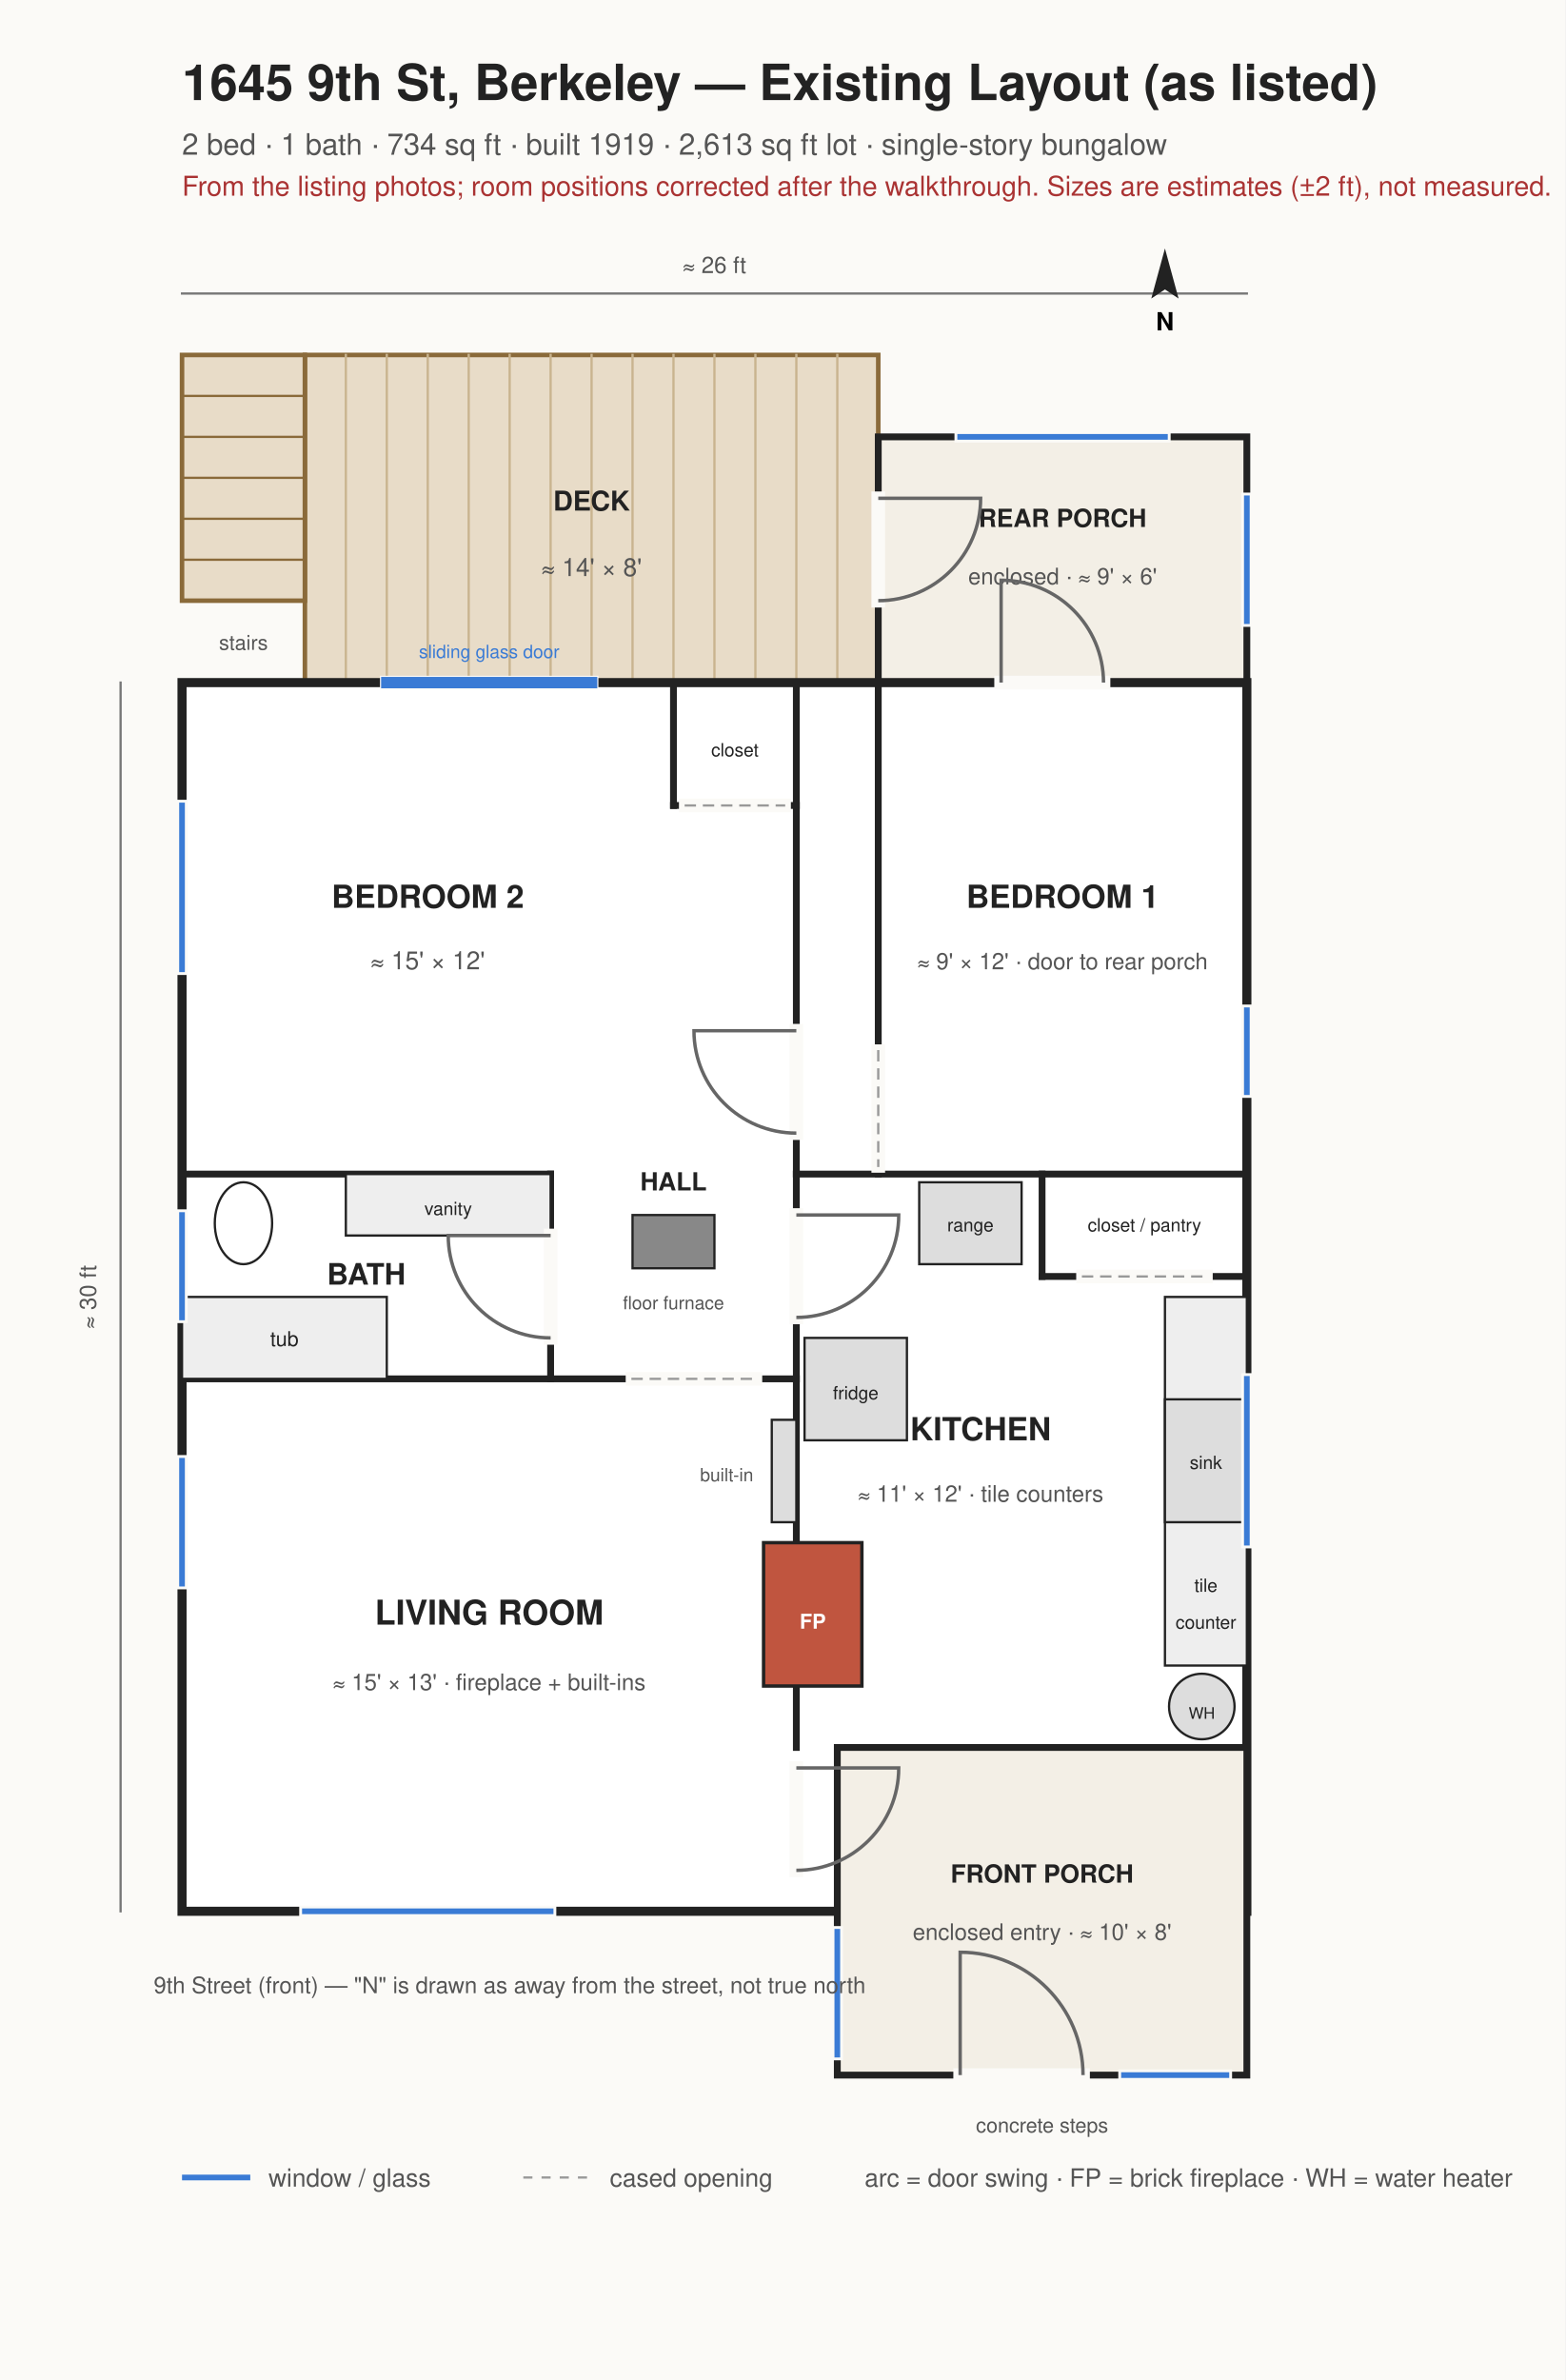
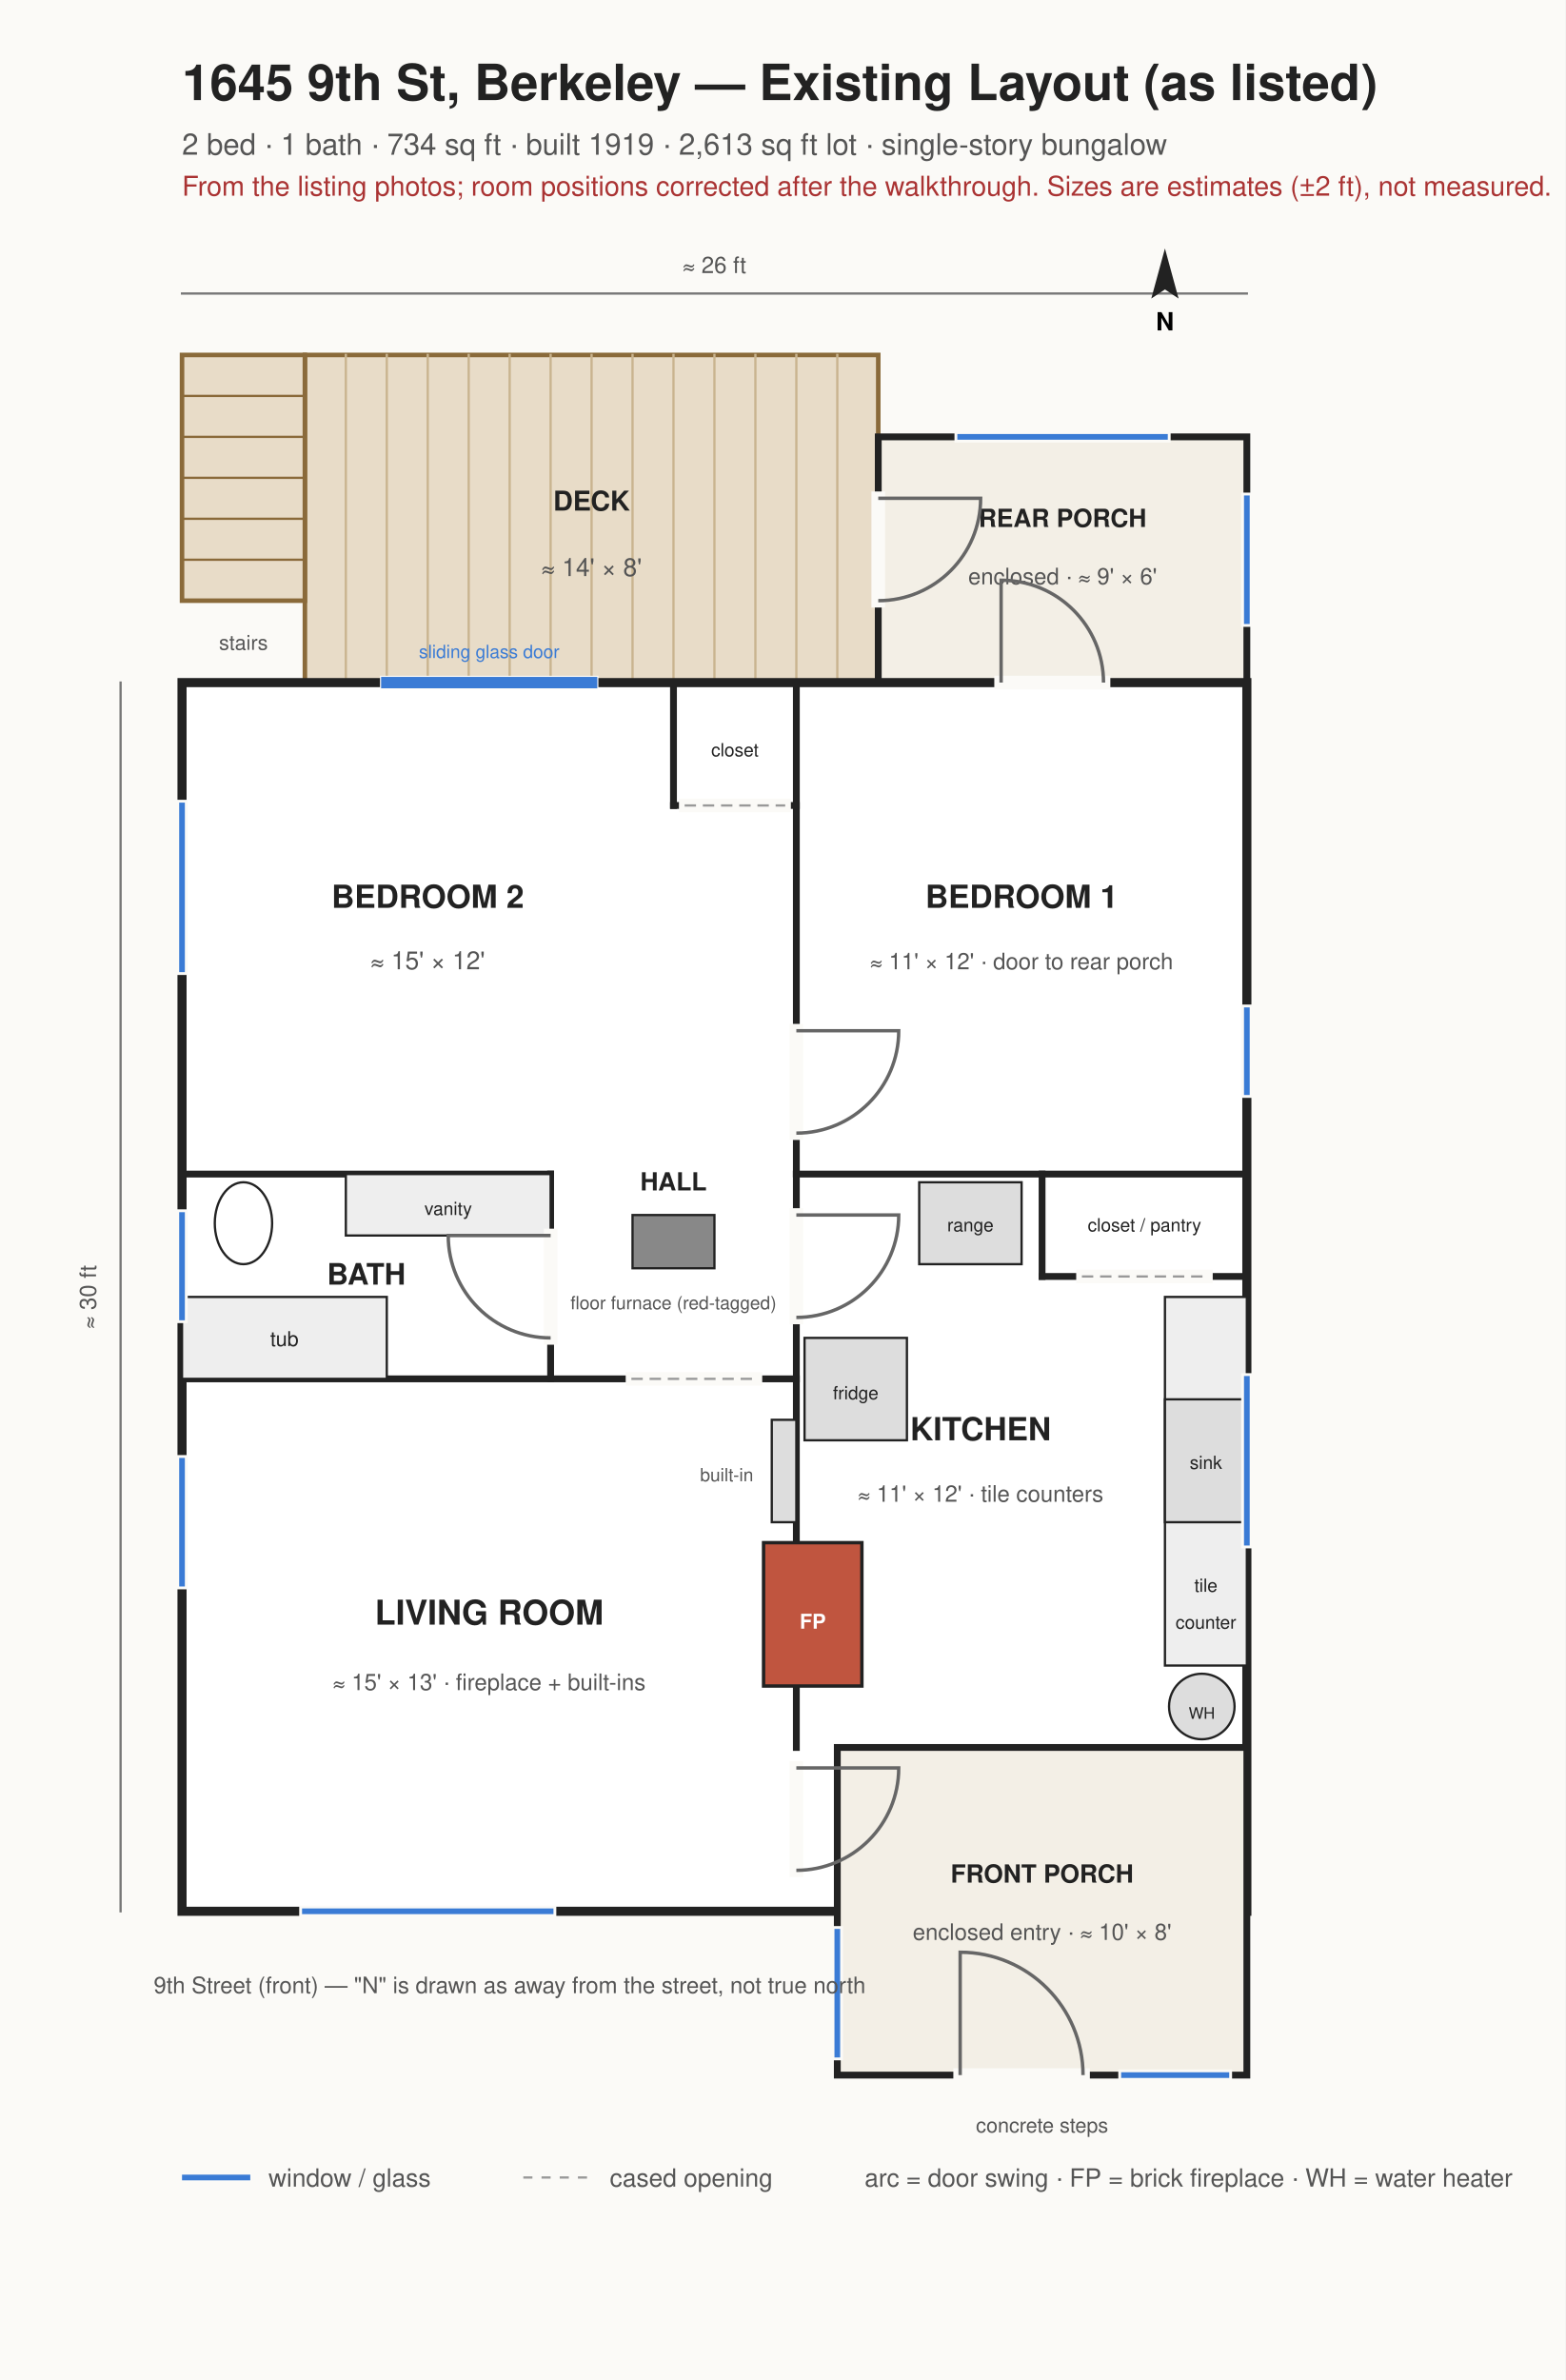
<svg xmlns="http://www.w3.org/2000/svg" width="688" height="1046" viewBox="0 0 688 1046" font-family="Helvetica, Arial, sans-serif">
  <rect width="688" height="1046" fill="#fbfaf7" />
  <text x="80" y="44" font-size="22" font-weight="bold" fill="#222">1645 9th St, Berkeley — Existing Layout (as listed)</text>
  <text x="80" y="68" font-size="13" fill="#555">2 bed · 1 bath · 734 sq ft · built 1919 · 2,613 sq ft lot · single-story bungalow</text>
  <text x="80" y="86" font-size="12" fill="#a33">From the listing photos; room positions corrected after the walkthrough. Sizes are estimates (±2 ft), not measured.</text>
  <rect x="134" y="156" width="252" height="144" fill="#e8dcc8" stroke="#8a6a3a" stroke-width="2" />
  <line x1="152" y1="156" x2="152" y2="300" stroke="#c9b48f" stroke-width="1" stroke-linecap="square" />
  <line x1="170" y1="156" x2="170" y2="300" stroke="#c9b48f" stroke-width="1" stroke-linecap="square" />
  <line x1="188" y1="156" x2="188" y2="300" stroke="#c9b48f" stroke-width="1" stroke-linecap="square" />
  <line x1="206" y1="156" x2="206" y2="300" stroke="#c9b48f" stroke-width="1" stroke-linecap="square" />
  <line x1="224" y1="156" x2="224" y2="300" stroke="#c9b48f" stroke-width="1" stroke-linecap="square" />
  <line x1="242" y1="156" x2="242" y2="300" stroke="#c9b48f" stroke-width="1" stroke-linecap="square" />
  <line x1="260" y1="156" x2="260" y2="300" stroke="#c9b48f" stroke-width="1" stroke-linecap="square" />
  <line x1="278" y1="156" x2="278" y2="300" stroke="#c9b48f" stroke-width="1" stroke-linecap="square" />
  <line x1="296" y1="156" x2="296" y2="300" stroke="#c9b48f" stroke-width="1" stroke-linecap="square" />
  <line x1="314" y1="156" x2="314" y2="300" stroke="#c9b48f" stroke-width="1" stroke-linecap="square" />
  <line x1="332" y1="156" x2="332" y2="300" stroke="#c9b48f" stroke-width="1" stroke-linecap="square" />
  <line x1="350" y1="156" x2="350" y2="300" stroke="#c9b48f" stroke-width="1" stroke-linecap="square" />
  <line x1="368" y1="156" x2="368" y2="300" stroke="#c9b48f" stroke-width="1" stroke-linecap="square" />
  <text x="260" y="224.4" font-size="12" text-anchor="middle" fill="#222" font-weight="bold">DECK</text>
  <text x="260" y="253.2" font-size="11" text-anchor="middle" fill="#555" font-weight="normal">≈ 14' × 8'</text>
  <rect x="80" y="156" width="54" height="108" fill="#e8dcc8" stroke="#8a6a3a" stroke-width="2" />
  <line x1="80" y1="174" x2="134" y2="174" stroke="#8a6a3a" stroke-width="1" stroke-linecap="square" />
  <line x1="80" y1="192" x2="134" y2="192" stroke="#8a6a3a" stroke-width="1" stroke-linecap="square" />
  <line x1="80" y1="210" x2="134" y2="210" stroke="#8a6a3a" stroke-width="1" stroke-linecap="square" />
  <line x1="80" y1="228" x2="134" y2="228" stroke="#8a6a3a" stroke-width="1" stroke-linecap="square" />
  <line x1="80" y1="246" x2="134" y2="246" stroke="#8a6a3a" stroke-width="1" stroke-linecap="square" />
  <text x="107.0" y="285.6" font-size="9" text-anchor="middle" fill="#555" font-weight="normal">stairs</text>
  <rect x="386" y="192" width="162" height="108" fill="#f3efe6" stroke="#222" stroke-width="3" />
  <text x="467.0" y="231.6" font-size="11" text-anchor="middle" fill="#222" font-weight="bold">REAR PORCH</text>
  <text x="467.0" y="256.8" font-size="10" text-anchor="middle" fill="#555" font-weight="normal">enclosed · ≈ 9' × 6'</text>
  <line x1="422" y1="192" x2="512" y2="192" stroke="#fbfaf7" stroke-width="5" stroke-linecap="square" />
  <line x1="422" y1="192" x2="512" y2="192" stroke="#3a7bd5" stroke-width="2.5" stroke-linecap="square" />
  <line x1="386" y1="219.0" x2="386" y2="264.0" stroke="#fbfaf7" stroke-width="6" stroke-linecap="square" />
  <path d="M386,219.0 L431.0,219.0 A45.0,45.0 0 0 1 386,264.0" fill="none" stroke="#666" stroke-width="1.5" />
  <line x1="548" y1="219.0" x2="548" y2="273.0" stroke="#fbfaf7" stroke-width="5" stroke-linecap="square" />
  <line x1="548" y1="219.0" x2="548" y2="273.0" stroke="#3a7bd5" stroke-width="2.5" stroke-linecap="square" />
  <rect x="80" y="300" width="468" height="540" fill="#fff" stroke="#222" stroke-width="4" />
  <rect x="368" y="768" width="180" height="144" fill="#f3efe6" stroke="#222" stroke-width="3" />
  <text x="458" y="827.4" font-size="11" text-anchor="middle" fill="#222" font-weight="bold">FRONT PORCH</text>
  <text x="458" y="852.6" font-size="10" text-anchor="middle" fill="#555" font-weight="normal">enclosed entry · ≈ 10' × 8'</text>
  <line x1="422" y1="912" x2="476" y2="912" stroke="#fbfaf7" stroke-width="6" stroke-linecap="square" />
  <path d="M422,912 L422,858 A54,54 0 0 1 476,912" fill="none" stroke="#666" stroke-width="1.5" />
  <line x1="368" y1="849.0" x2="368" y2="903.0" stroke="#fbfaf7" stroke-width="5" stroke-linecap="square" />
  <line x1="368" y1="849.0" x2="368" y2="903.0" stroke="#3a7bd5" stroke-width="2.5" stroke-linecap="square" />
  <line x1="494" y1="912" x2="539.0" y2="912" stroke="#fbfaf7" stroke-width="5" stroke-linecap="square" />
  <line x1="494" y1="912" x2="539.0" y2="912" stroke="#3a7bd5" stroke-width="2.5" stroke-linecap="square" />
  <text x="458" y="937.2" font-size="9" text-anchor="middle" fill="#555" font-weight="normal">concrete steps</text>
  <line x1="350" y1="300" x2="350" y2="516" stroke="#222" stroke-width="3" stroke-linecap="square" />
-   <line x1="386" y1="300" x2="386" y2="516" stroke="#222" stroke-width="3" stroke-linecap="square" />
  <line x1="350" y1="516" x2="548" y2="516" stroke="#222" stroke-width="3" stroke-linecap="square" />
  <line x1="80" y1="516" x2="242" y2="516" stroke="#222" stroke-width="3" stroke-linecap="square" />
  <line x1="80" y1="606" x2="350" y2="606" stroke="#222" stroke-width="3" stroke-linecap="square" />
  <line x1="242" y1="516" x2="242" y2="606" stroke="#222" stroke-width="3" stroke-linecap="square" />
  <line x1="350" y1="516" x2="350" y2="768" stroke="#222" stroke-width="3" stroke-linecap="square" />
  <line x1="458" y1="516" x2="458" y2="561.0" stroke="#222" stroke-width="3" stroke-linecap="square" />
  <line x1="458" y1="561.0" x2="548" y2="561.0" stroke="#222" stroke-width="3" stroke-linecap="square" />
  <rect x="335.6" y="678" width="43.2" height="63.0" fill="#c0553f" stroke="#222" stroke-width="1.5" />
  <text x="357.2" y="715.8" font-size="9" text-anchor="middle" fill="#fff" font-weight="bold">FP</text>
  <rect x="339.2" y="624" width="10.8" height="45.0" fill="#ddd" stroke="#222" stroke-width="1" />
  <text x="319.4" y="651.0" font-size="8" text-anchor="middle" fill="#555" font-weight="normal">built-in</text>
  <rect x="80" y="570" width="90" height="36" fill="#eee" stroke="#222" stroke-width="1" />
  <text x="125.0" y="591.6" font-size="9" text-anchor="middle" fill="#222" font-weight="normal">tub</text>
  <rect x="152" y="516" width="90" height="27.0" fill="#eee" stroke="#222" stroke-width="1" />
  <text x="197.0" y="534" font-size="8" text-anchor="middle" fill="#222" font-weight="normal">vanity</text>
  <ellipse cx="107.0" cy="537.6" rx="12.6" ry="18" fill="#fff" stroke="#222" stroke-width="1" />
  <rect x="278" y="534" width="36" height="23.4" fill="#888" stroke="#222" stroke-width="1" />
-   <text x="296" y="575.4" font-size="8" text-anchor="middle" fill="#555" font-weight="normal">floor furnace</text>
+   <text x="296" y="575.4" font-size="8" text-anchor="middle" fill="#555" font-weight="normal">floor furnace (red-tagged)</text>
  <text x="161.0" y="564.6" font-size="13" text-anchor="middle" fill="#222" font-weight="bold">BATH</text>
  <text x="296" y="523.2" font-size="11" text-anchor="middle" fill="#222" font-weight="bold">HALL</text>
  <line x1="296" y1="300" x2="296" y2="354" stroke="#222" stroke-width="3" stroke-linecap="square" />
  <line x1="296" y1="354" x2="350" y2="354" stroke="#222" stroke-width="3" stroke-linecap="square" />
  <line x1="301.4" y1="354" x2="344.6" y2="354" stroke="#fbfaf7" stroke-width="6" stroke-linecap="square" />
  <line x1="301.4" y1="354" x2="344.6" y2="354" stroke="#999" stroke-width="1" stroke-linecap="square" stroke-dasharray="4,4" />
  <text x="323.0" y="332.4" font-size="8" text-anchor="middle" fill="#222" font-weight="normal">closet</text>
  <line x1="350" y1="453.0" x2="350" y2="498.0" stroke="#fbfaf7" stroke-width="6" stroke-linecap="square" />
-   <path d="M350,453.0 L305.0,453.0 A45.0,45.0 0 0 0 350,498.0" fill="none" stroke="#666" stroke-width="1.5" />
-   <line x1="386" y1="462" x2="386" y2="512.4" stroke="#fbfaf7" stroke-width="6" stroke-linecap="square" />
-   <line x1="386" y1="462" x2="386" y2="512.4" stroke="#999" stroke-width="1" stroke-linecap="square" stroke-dasharray="4,4" />
+   <path d="M350,453.0 L395.0,453.0 A45.0,45.0 0 0 1 350,498.0" fill="none" stroke="#666" stroke-width="1.5" />
  <line x1="440" y1="300" x2="485.0" y2="300" stroke="#fbfaf7" stroke-width="6" stroke-linecap="square" />
  <path d="M440,300 L440,255.0 A45.0,45.0 0 0 1 485.0,300" fill="none" stroke="#666" stroke-width="1.5" />
  <line x1="170" y1="300" x2="260" y2="300" stroke="#fbfaf7" stroke-width="6" stroke-linecap="square" />
  <line x1="170" y1="300" x2="260" y2="300" stroke="#3a7bd5" stroke-width="5" stroke-linecap="square" />
  <text x="215.0" y="289.2" font-size="8" text-anchor="middle" fill="#3a7bd5" font-weight="normal">sliding glass door</text>
  <text x="188" y="399.0" font-size="14" text-anchor="middle" fill="#222" font-weight="bold">BEDROOM 2</text>
  <text x="188" y="426" font-size="11" text-anchor="middle" fill="#555" font-weight="normal">≈ 15' × 12'</text>
-   <text x="467.0" y="399.0" font-size="14" text-anchor="middle" fill="#222" font-weight="bold">BEDROOM 1</text>
-   <text x="467.0" y="426" font-size="10" text-anchor="middle" fill="#555" font-weight="normal">≈ 9' × 12' · door to rear porch</text>
+   <text x="449.0" y="399.0" font-size="14" text-anchor="middle" fill="#222" font-weight="bold">BEDROOM 1</text>
+   <text x="449.0" y="426" font-size="10" text-anchor="middle" fill="#555" font-weight="normal">≈ 11' × 12' · door to rear porch</text>
  <rect x="512" y="570" width="36" height="162" fill="#eee" stroke="#222" stroke-width="1" />
  <text x="530" y="699.6" font-size="8" text-anchor="middle" fill="#222" font-weight="normal">tile</text>
  <text x="530" y="715.8" font-size="8" text-anchor="middle" fill="#222" font-weight="normal">counter</text>
  <rect x="512" y="615.0" width="36" height="54.0" fill="#ddd" stroke="#222" stroke-width="1" />
  <text x="530" y="645.6" font-size="8" text-anchor="middle" fill="#222" font-weight="normal">sink</text>
  <rect x="404" y="519.6" width="45.0" height="36.0" fill="#ddd" stroke="#222" stroke-width="1" />
  <text x="426.5" y="541.2" font-size="8" text-anchor="middle" fill="#222" font-weight="normal">range</text>
  <rect x="353.6" y="588" width="45.0" height="45.0" fill="#ddd" stroke="#222" stroke-width="1" />
  <text x="376.1" y="615.0" font-size="8" text-anchor="middle" fill="#222" font-weight="normal">fridge</text>
  <circle cx="528.2" cy="750" r="14.4" fill="#ddd" stroke="#222" stroke-width="1" />
  <text x="528.2" y="755.4" font-size="7" text-anchor="middle" fill="#222" font-weight="normal">WH</text>
  <line x1="242" y1="543.0" x2="242" y2="588.0" stroke="#fbfaf7" stroke-width="6" stroke-linecap="square" />
  <path d="M242,543.0 L197.0,543.0 A45.0,45.0 0 0 0 242,588.0" fill="none" stroke="#666" stroke-width="1.5" />
  <line x1="350" y1="534" x2="350" y2="579.0" stroke="#fbfaf7" stroke-width="6" stroke-linecap="square" />
  <path d="M350,534 L395.0,534 A45.0,45.0 0 0 1 350,579.0" fill="none" stroke="#666" stroke-width="1.5" />
  <line x1="476" y1="561.0" x2="530" y2="561.0" stroke="#fbfaf7" stroke-width="6" stroke-linecap="square" />
  <line x1="476" y1="561.0" x2="530" y2="561.0" stroke="#999" stroke-width="1" stroke-linecap="square" stroke-dasharray="4,4" />
  <line x1="278" y1="606" x2="332" y2="606" stroke="#fbfaf7" stroke-width="6" stroke-linecap="square" />
  <line x1="278" y1="606" x2="332" y2="606" stroke="#999" stroke-width="1" stroke-linecap="square" stroke-dasharray="4,4" />
  <line x1="350" y1="777.0" x2="350" y2="822.0" stroke="#fbfaf7" stroke-width="6" stroke-linecap="square" />
  <path d="M350,777.0 L395.0,777.0 A45.0,45.0 0 0 1 350,822.0" fill="none" stroke="#666" stroke-width="1.5" />
  <line x1="80" y1="354" x2="80" y2="426" stroke="#fbfaf7" stroke-width="5" stroke-linecap="square" />
  <line x1="80" y1="354" x2="80" y2="426" stroke="#3a7bd5" stroke-width="2.5" stroke-linecap="square" />
  <line x1="80" y1="534" x2="80" y2="579.0" stroke="#fbfaf7" stroke-width="5" stroke-linecap="square" />
  <line x1="80" y1="534" x2="80" y2="579.0" stroke="#3a7bd5" stroke-width="2.5" stroke-linecap="square" />
  <line x1="80" y1="642" x2="80" y2="696" stroke="#fbfaf7" stroke-width="5" stroke-linecap="square" />
  <line x1="80" y1="642" x2="80" y2="696" stroke="#3a7bd5" stroke-width="2.5" stroke-linecap="square" />
  <line x1="134" y1="840" x2="242" y2="840" stroke="#fbfaf7" stroke-width="5" stroke-linecap="square" />
  <line x1="134" y1="840" x2="242" y2="840" stroke="#3a7bd5" stroke-width="2.5" stroke-linecap="square" />
  <line x1="548" y1="606" x2="548" y2="678" stroke="#fbfaf7" stroke-width="5" stroke-linecap="square" />
  <line x1="548" y1="606" x2="548" y2="678" stroke="#3a7bd5" stroke-width="2.5" stroke-linecap="square" />
  <line x1="548" y1="444" x2="548" y2="480" stroke="#fbfaf7" stroke-width="5" stroke-linecap="square" />
  <line x1="548" y1="444" x2="548" y2="480" stroke="#3a7bd5" stroke-width="2.5" stroke-linecap="square" />
  <text x="431.0" y="633.0" font-size="14" text-anchor="middle" fill="#222" font-weight="bold">KITCHEN</text>
  <text x="431.0" y="660" font-size="10" text-anchor="middle" fill="#555" font-weight="normal">≈ 11' × 12' · tile counters</text>
  <text x="503.0" y="541.2" font-size="8" text-anchor="middle" fill="#222" font-weight="normal">closet / pantry</text>
  <text x="215.0" y="714" font-size="15" text-anchor="middle" fill="#222" font-weight="bold">LIVING ROOM</text>
  <text x="215.0" y="742.8" font-size="10" text-anchor="middle" fill="#555" font-weight="normal">≈ 15' × 13' · fireplace + built-ins</text>
  <line x1="53.0" y1="300" x2="53.0" y2="840" stroke="#777" stroke-width="1" stroke-linecap="square" />
  <text transform="translate(42.2,570) rotate(-90)" font-size="10" text-anchor="middle" fill="#555">≈ 30 ft</text>
  <line x1="80" y1="129.0" x2="548" y2="129.0" stroke="#777" stroke-width="1" stroke-linecap="square" />
  <text x="314" y="120" font-size="10" text-anchor="middle" fill="#555" font-weight="normal">≈ 26 ft</text>
  <g transform="translate(512,127.2)">
    <polygon points="0,-18 6,4 0,0 -6,4" fill="#222" />
    <text x="0" y="18" font-size="11" text-anchor="middle" font-weight="bold">N</text>
  </g>
  <text x="224" y="876" font-size="10" text-anchor="middle" fill="#555" font-weight="normal">9th Street (front) — "N" is drawn as away from the street, not true north</text>
  <line x1="80" y1="957.0" x2="110" y2="957.0" stroke="#3a7bd5" stroke-width="2.5" />
  <text x="118" y="961.0" font-size="11" fill="#555">window / glass</text>
  <line x1="230" y1="957.0" x2="260" y2="957.0" stroke="#999" stroke-width="1" stroke-dasharray="4,4" />
  <text x="268" y="961.0" font-size="11" fill="#555">cased opening</text>
  <text x="380" y="961.0" font-size="11" fill="#555">arc = door swing · FP = brick fireplace · WH = water heater</text>
</svg>
